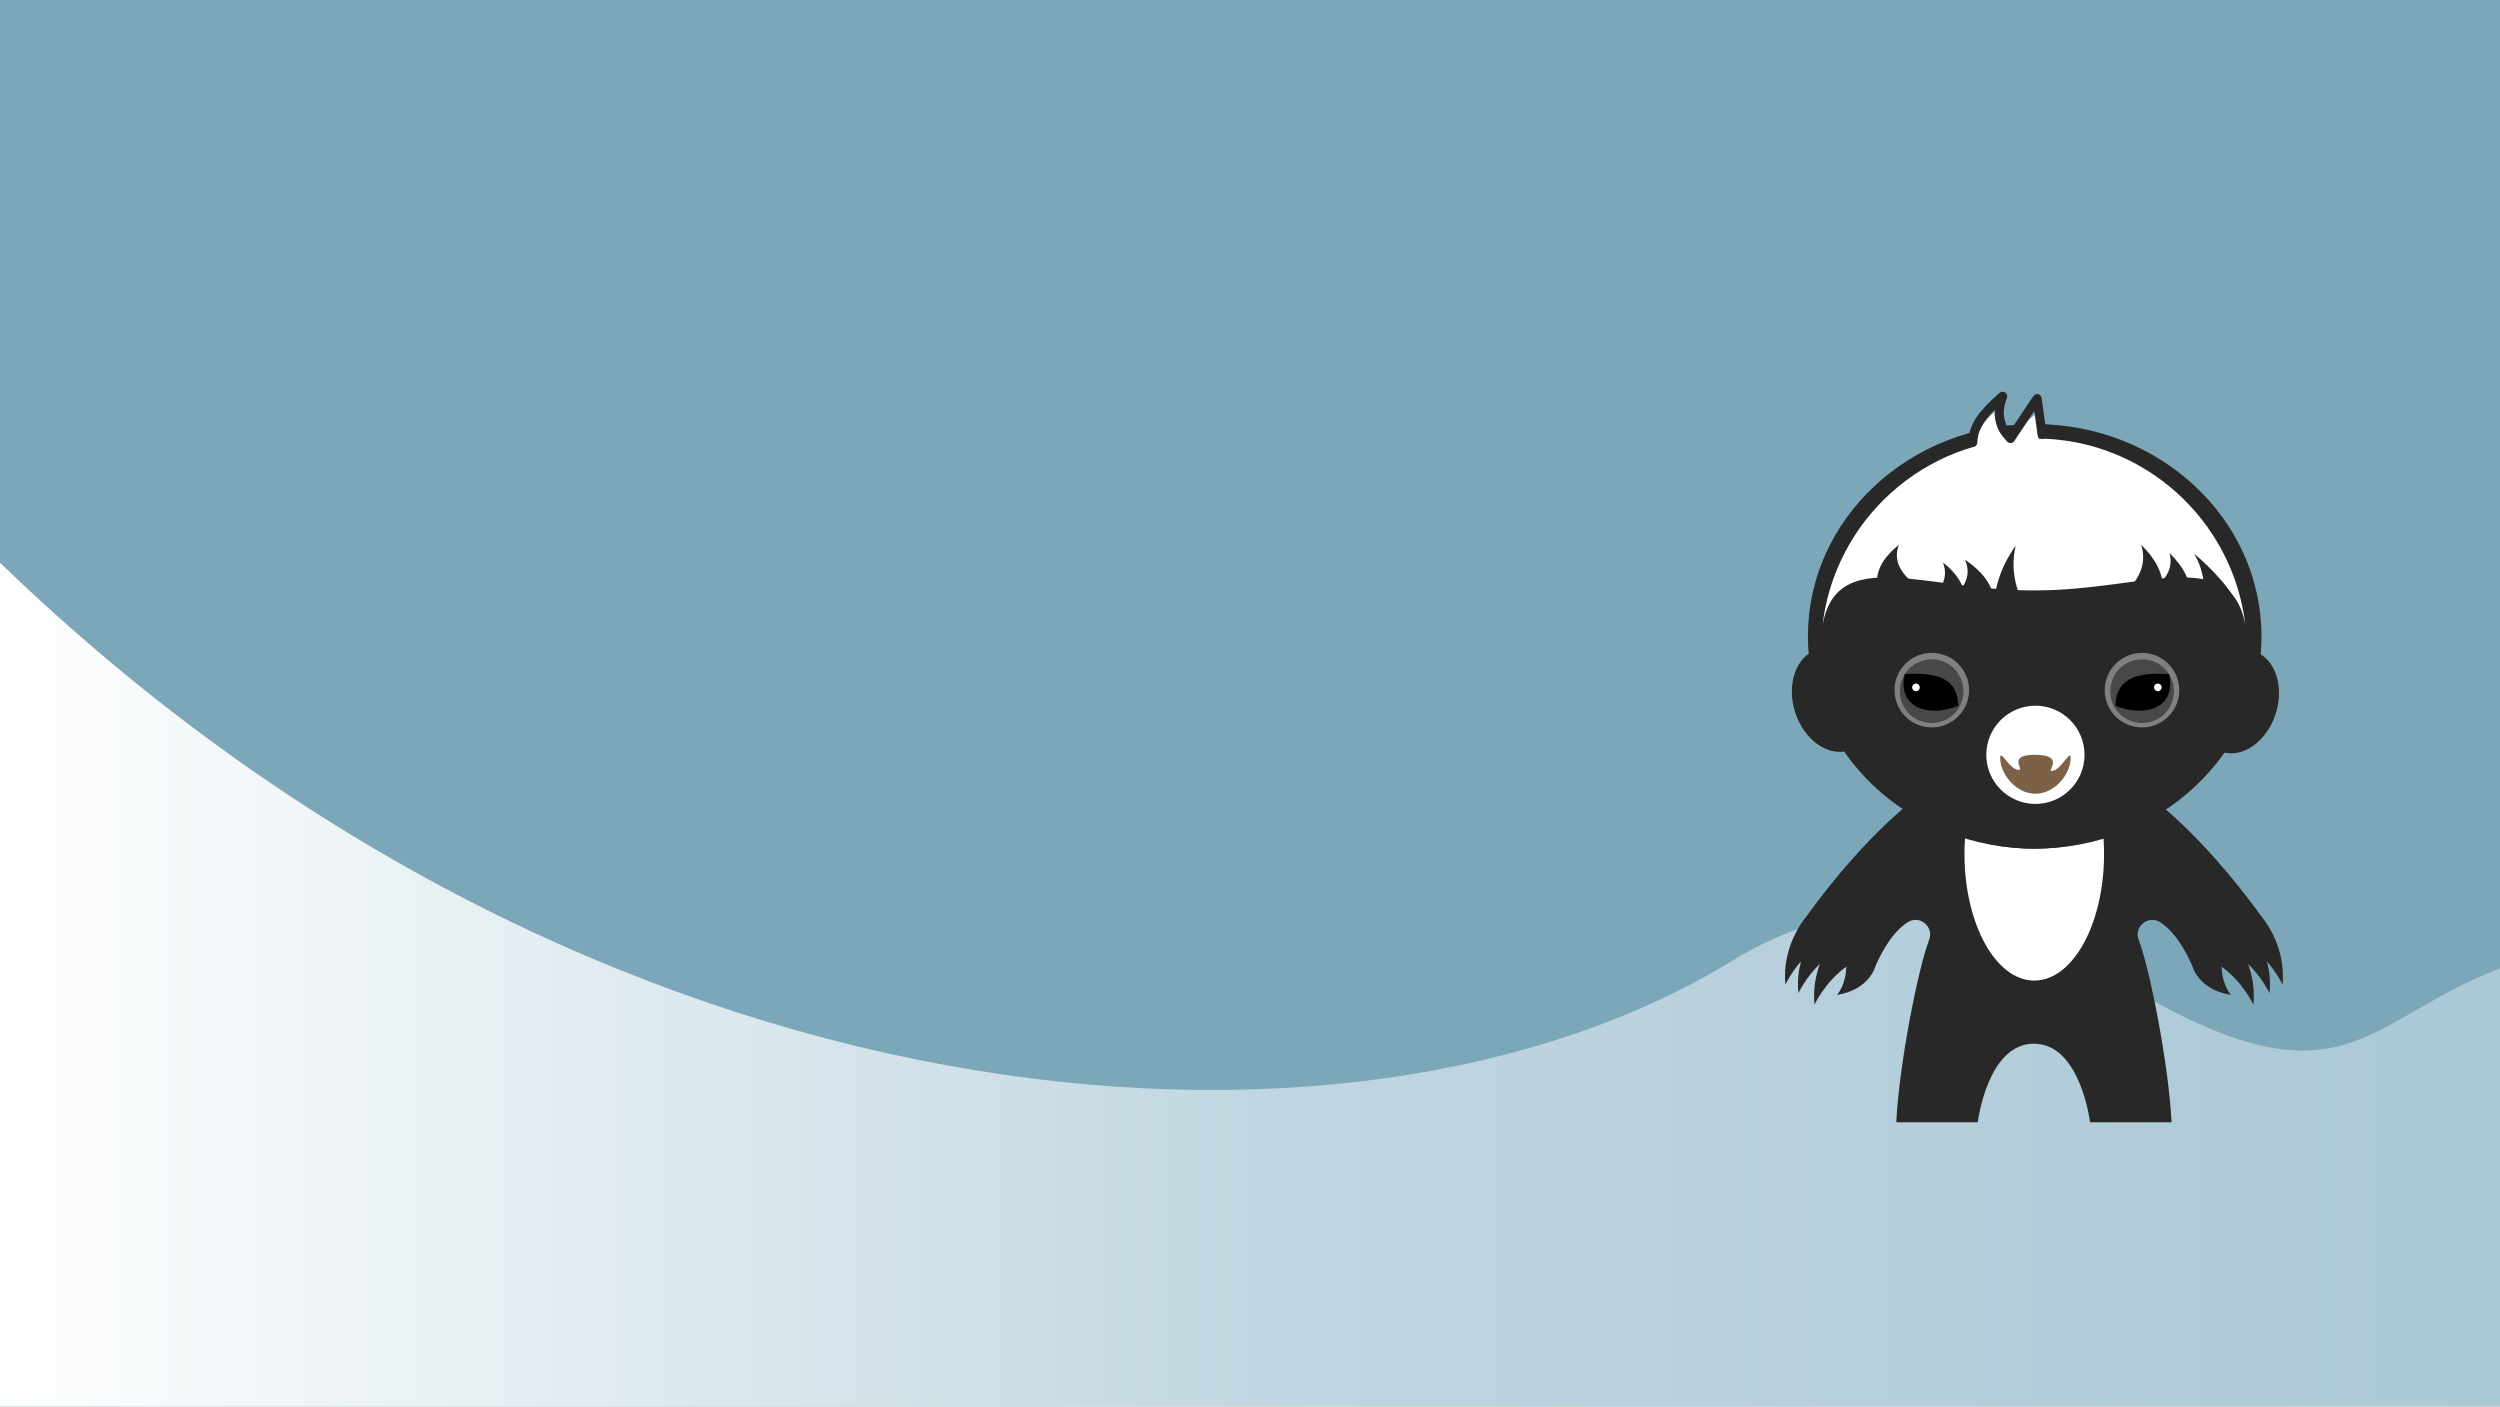
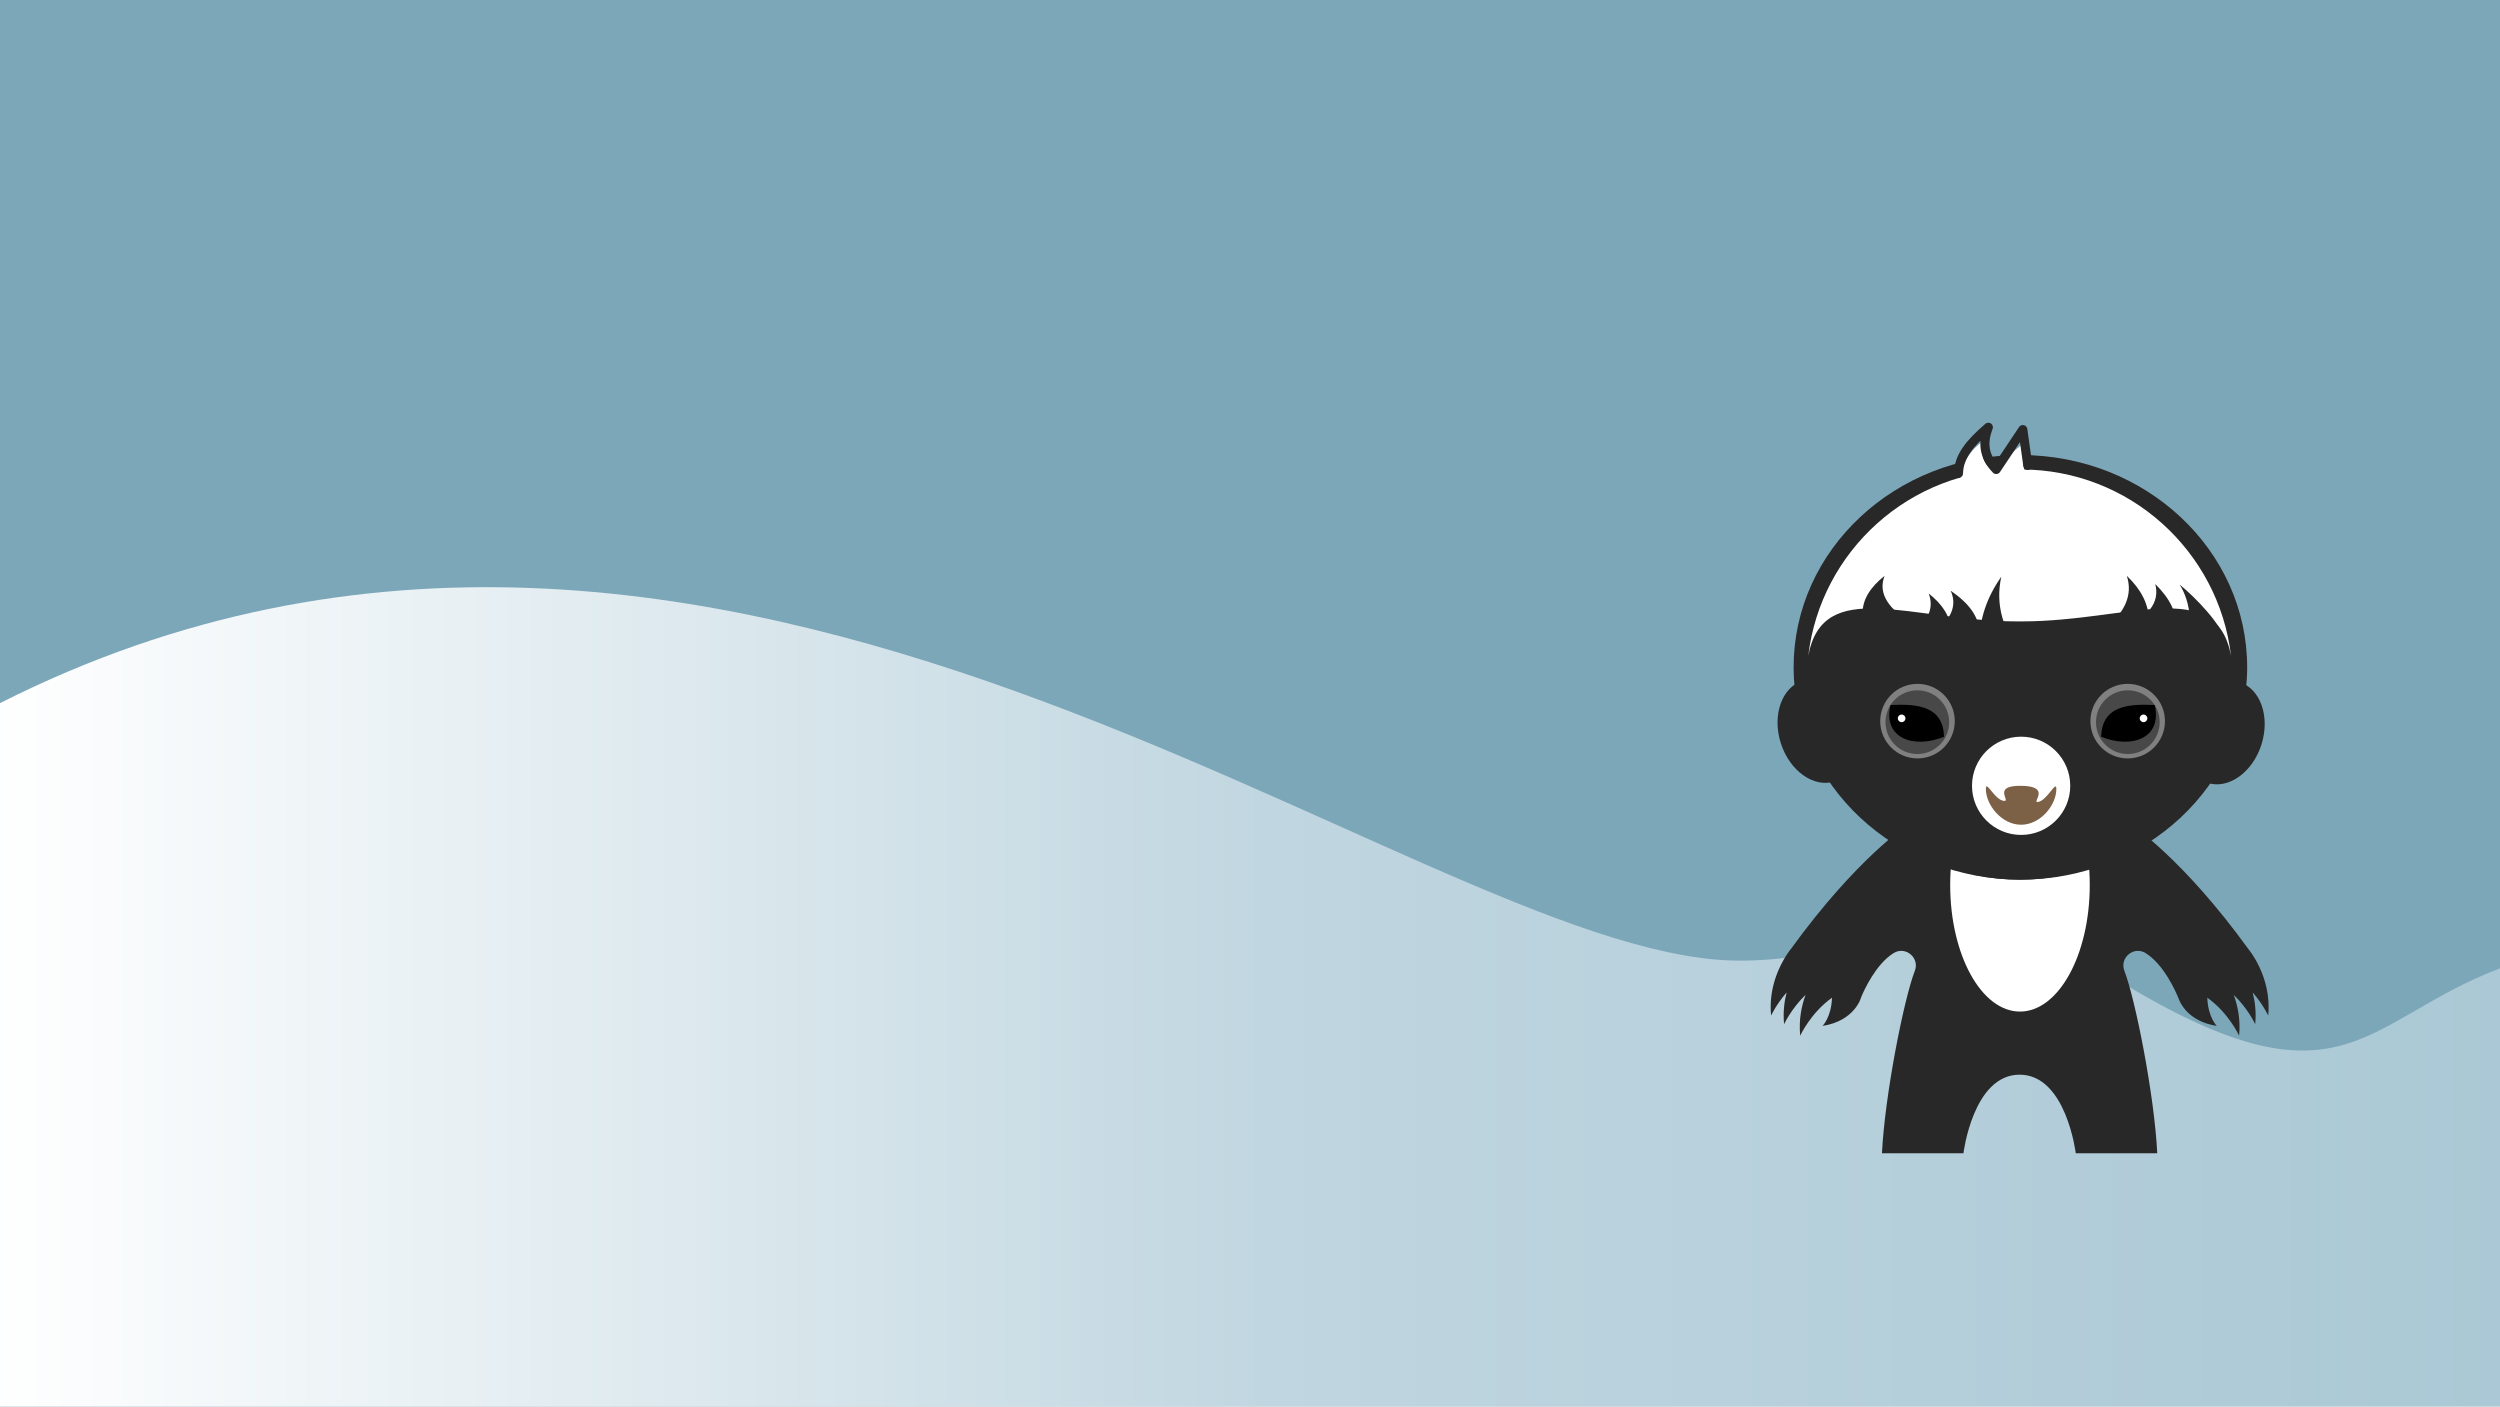
<svg xmlns="http://www.w3.org/2000/svg" width="100%" height="100%" viewBox="0 0 1920 1080" version="1.1" xml:space="preserve" style="fill-rule:evenodd;clip-rule:evenodd;stroke-linecap:round;stroke-linejoin:round;stroke-miterlimit:1.5;">
  <g id="Layer1">
    <g>
-       <rect x="0" y="0" width="1920" height="1080" style="fill:#7ca7b9;" />
-     </g>
-     <path d="M0,432.159c455.57,440.371 1036.25,486.565 1330.6,305.533c84.258,-51.821 187.026,-53.994 281.299,5.981c186.589,118.705 199.34,41.216 308.105,0l0,336.327l-1920,0l0,-647.841" style="fill:url(#_Linear1);" />
-     <g>
-       <path d="M1737.84,705.181l-0.011,0.004c-50.396,-69.619 -89.447,-95.228 -89.447,-95.228l-86.334,-10.762l-86.336,10.762c0,0 -39.062,25.617 -89.469,95.26l-0.011,-0.004c0,0 -1.28,1.537 -3.081,4.293c-0.026,0.036 -0.052,0.071 -0.077,0.107l0.006,0.004c-5.011,7.692 -14.038,24.882 -11.888,46.524c0,0 3.946,-8.575 11.927,-17.724c-1.825,7.082 -2.837,15.312 -1.939,24.363c0,0 5.427,-11.834 16.49,-22.536c-3.065,8.407 -5.335,19.122 -4.12,31.353c0,0 7.988,-17.484 24.421,-29.162c-0.542,15.078 -7.273,21.668 -7.273,21.668c25.163,-3.954 29.694,-22.088 29.724,-22.21c2.253,-5.391 11.253,-25.236 24.821,-33.697c9.118,-5.687 20.199,3.559 16.335,13.586c-8.521,22.115 -23.083,95.863 -25.242,140.122l62.582,0c0,0 7.349,-60.354 43.13,-60.354c35.779,0 43.127,60.354 43.127,60.354l62.582,0c-2.159,-44.259 -16.721,-118.007 -25.242,-140.122c-3.864,-10.027 7.217,-19.273 16.335,-13.586c14.214,8.864 23.409,30.206 25.092,34.344c1.059,3.24 7.076,18.035 29.526,21.563c0,0 -6.733,-6.59 -7.273,-21.668c16.431,11.678 24.421,29.162 24.421,29.162c1.216,-12.231 -1.055,-22.948 -4.122,-31.353c11.065,10.699 16.49,22.536 16.49,22.536c0.9,-9.051 -0.114,-17.281 -1.937,-24.363c7.979,9.149 11.927,17.724 11.927,17.724c2.937,-29.584 -15.134,-50.96 -15.134,-50.96" style="fill:#282828;fill-rule:nonzero;" />
-       <path d="M1615.91,655.877c0,53.683 -23.994,97.205 -53.593,97.205c-29.598,0 -53.592,-43.522 -53.592,-97.205c0,-53.683 23.994,-97.205 53.592,-97.205c29.599,0 53.593,43.522 53.593,97.205" style="fill:#fff;fill-rule:nonzero;" />
-       <ellipse cx="1562.64" cy="488.724" rx="174.167" ry="163.063" style="fill:#282828;" />
-       <path d="M1562.08,442.11c89.593,0 162.331,-42.246 162.331,47.347c0,89.593 -72.738,162.331 -162.331,162.331c-89.593,0 -162.331,-72.738 -162.331,-162.331c0,-89.593 72.738,-47.347 162.331,-47.347Z" style="fill:#282828;" />
-       <path d="M1395.36,498.999c16.012,-5.08 34.511,8.128 41.285,29.478c6.774,21.349 -0.727,42.807 -16.739,47.887c-16.012,5.08 -34.511,-8.129 -41.285,-29.478c-6.773,-21.349 0.727,-42.807 16.739,-47.887Z" style="fill:#282828;" />
-       <path d="M1731.04,500.126c-16.012,-5.08 -34.511,8.129 -41.285,29.478c-6.773,21.349 0.727,42.807 16.739,47.887c16.012,5.08 34.511,-8.128 41.285,-29.478c6.774,-21.349 -0.727,-42.807 -16.739,-47.887Z" style="fill:#282828;" />
-       <path d="M1512.25,530.04c0,15.813 -12.819,28.632 -28.632,28.632c-15.814,0 -28.633,-12.819 -28.633,-28.632c0,-15.814 12.819,-28.633 28.633,-28.633c15.813,0 28.632,12.819 28.632,28.633" style="fill:#808080;fill-rule:nonzero;" />
-       <path d="M1507.97,530.828c0,13.51 -10.953,24.462 -24.462,24.462c-13.511,0 -24.463,-10.952 -24.463,-24.462c0,-13.51 10.952,-24.462 24.463,-24.462c13.509,0 24.462,10.952 24.462,24.462" style="fill:#484848;fill-rule:nonzero;" />
-       <path d="M1462.88,517.639c-6.092,25.829 18.226,33.823 41.146,24.374c-0.832,-23.133 -19.363,-25.407 -41.146,-24.374Z" />
-       <circle cx="1471.44" cy="527.897" r="2.931" style="fill:#fff;" />
-       <path d="M1616.41,530.04c0,15.813 12.819,28.632 28.632,28.632c15.814,0 28.633,-12.819 28.633,-28.632c0,-15.814 -12.819,-28.633 -28.633,-28.633c-15.813,0 -28.632,12.819 -28.632,28.633" style="fill:#808080;fill-rule:nonzero;" />
-       <path d="M1620.7,530.828c0,13.51 10.953,24.462 24.462,24.462c13.51,0 24.463,-10.952 24.463,-24.462c0,-13.51 -10.953,-24.462 -24.463,-24.462c-13.509,0 -24.462,10.952 -24.462,24.462" style="fill:#484848;fill-rule:nonzero;" />
-       <path d="M1665.79,517.639c6.092,25.829 -18.226,33.823 -41.146,24.374c0.832,-23.133 19.363,-25.407 41.146,-24.374Z" />
-       <circle cx="1657.22" cy="527.897" r="2.931" style="fill:#fff;" />
-       <path d="M1433.01,440.419c-6.535,-5.037 1.14,-13.828 19.205,-25.364l0,25.364l-19.205,0Z" style="fill:#282828;" />
-       <path d="M1562.08,336.765c0.378,-0.003 0.756,-0.005 1.134,-0.005c83.074,0 151.656,62.538 161.197,143.063c-11.418,-61.43 -79.035,-26.387 -160.633,-26.387c-0.567,0 -1.133,-0.002 -1.698,-0.006c-0.566,0.004 -1.132,0.006 -1.698,0.006c-81.598,0 -149.215,-35.043 -160.633,26.387c9.54,-80.525 78.123,-143.063 161.196,-143.063c0.379,0 0.757,0.002 1.135,0.005Z" style="fill:#fff;" />
-       <path d="M1441.46,446.789c0.039,-10.251 5.911,-19.667 16.909,-28.352c-4.759,12.073 1.315,23.312 16.91,33.819l-33.819,-5.467Z" style="fill:#282828;" />
-       <path d="M1518.46,357.593c-4.777,-11.597 -1.93,-29.494 14.295,-41.666c-1.306,16.556 7.69,28.011 35.586,30.292l-49.881,11.374Z" style="fill:#fff;" />
-       <path d="M1538.03,357.83c1.335,-16.387 11.818,-30.723 30.341,-43.255c-9.048,18.719 -0.811,37.441 22.618,56.165l-52.959,-12.91Z" style="fill:#fff;" />
-       <path d="M1531.08,470.01c0.039,-18.397 5.911,-35.298 16.91,-50.884c-4.76,21.667 1.314,41.839 16.909,60.697l-33.819,-9.813Z" style="fill:#282828;" />
-       <path d="M1661.28,452.54c-0.039,-12.33 -5.911,-23.657 -16.909,-34.103c4.759,14.522 -1.315,28.041 -16.91,40.679l33.819,-6.576Z" style="fill:#282828;" />
-       <path d="M1509.09,460.316c-0.039,-10.25 -5.911,-19.667 -16.91,-28.351c4.76,12.072 -1.314,23.312 -16.909,33.819l33.819,-5.468Z" style="fill:#282828;" />
-       <path d="M1681.73,458.948c1.604,-11.311 -3.853,-22.714 -15.515,-34.198c3.708,14.139 -5.313,25.482 -25.522,34.366l41.037,-0.168Z" style="fill:#282828;" />
-       <path d="M1531.08,461.746c-0.05,-11.531 -7.684,-22.125 -21.982,-31.895c6.187,13.582 -1.709,26.226 -21.982,38.046l43.964,-6.151Z" style="fill:#282828;" />
-       <path d="M1718.77,467.475c-0.039,-10.251 -22.82,-33.59 -33.819,-42.274c7.821,12.073 14.074,38.53 -5.073,49.037l38.892,-6.763Z" style="fill:#282828;" />
-       <circle cx="1563.2" cy="579.697" r="37.724" style="fill:#fff;" />
-       <path d="M1515.1,339.727c0.317,-12.773 8.186,-22.615 22.931,-35.387c-4.132,10.807 -4.259,21.614 6.046,32.42l20.434,-30.617l3.832,27.461" style="fill:none;stroke:#282828;stroke-width:7px;" />
-       <path d="M1590.28,582.094c0,-7.331 -7.052,9.133 -14.267,10.033c-4.921,0.614 10.912,-12.127 -12.806,-12.425c-22.366,-0.281 -8.097,11.671 -12.826,11.595c-7.297,-0.118 -14.247,-16.684 -14.247,-9.203c0,12.328 12.12,27.505 27.073,27.505c14.952,0 27.073,-15.177 27.073,-27.505" style="fill:#7d6147;fill-rule:nonzero;" />
+       <g>
+         <rect x="0" y="0" width="1920" height="1080" style="fill:#7ca7b9;" />
+       </g>
+       <path d="M0,540c555.196,-280.504 1082.37,190.818 1330.6,197.692c94.659,2.621 187.026,-53.994 281.299,5.981c186.589,118.705 199.34,41.216 308.105,0l0,336.327l-1920,0" style="fill:url(#_Linear1);" />
+       <g>
+         <path d="M1726.85,728.981l-0.011,0.004c-50.396,-69.62 -89.447,-95.228 -89.447,-95.228l-86.334,-10.762l-86.336,10.762c0,0 -39.062,25.617 -89.469,95.26l-0.011,-0.004c0,0 -1.28,1.537 -3.081,4.293c-0.026,0.036 -0.051,0.07 -0.077,0.107l0.006,0.004c-5.011,7.691 -14.038,24.882 -11.887,46.524c0,0 3.945,-8.575 11.926,-17.725c-1.825,7.083 -2.837,15.313 -1.938,24.363c0,0 5.427,-11.834 16.489,-22.536c-3.064,8.408 -5.335,19.123 -4.119,31.354c0,0 7.987,-17.485 24.421,-29.162c-0.543,15.078 -7.274,21.667 -7.274,21.667c25.163,-3.954 29.694,-22.087 29.724,-22.21c2.254,-5.39 11.253,-25.235 24.822,-33.697c9.117,-5.686 20.199,3.56 16.335,13.586c-8.522,22.116 -23.083,95.863 -25.242,140.123l62.582,0c0,0 7.348,-60.354 43.129,-60.354c35.779,0 43.127,60.354 43.127,60.354l62.582,0c-2.159,-44.26 -16.72,-118.007 -25.242,-140.123c-3.864,-10.026 7.218,-19.272 16.335,-13.586c14.214,8.865 23.409,30.206 25.092,34.345c1.059,3.24 7.076,18.035 29.527,21.562c0,0 -6.733,-6.589 -7.274,-21.667c16.432,11.677 24.421,29.162 24.421,29.162c1.216,-12.231 -1.055,-22.948 -4.121,-31.354c11.064,10.7 16.489,22.536 16.489,22.536c0.901,-9.05 -0.114,-17.28 -1.936,-24.363c7.979,9.15 11.926,17.725 11.926,17.725c2.938,-29.584 -15.134,-50.96 -15.134,-50.96" style="fill:#282828;fill-rule:nonzero;" />
+         <path d="M1604.93,679.677c0,53.683 -23.994,97.205 -53.593,97.205c-29.597,0 -53.591,-43.522 -53.591,-97.205c0,-53.684 23.994,-97.205 53.591,-97.205c29.599,0 53.593,43.521 53.593,97.205" style="fill:#fff;fill-rule:nonzero;" />
+         <ellipse cx="1551.66" cy="512.524" rx="174.167" ry="163.063" style="fill:#282828;" />
+         <path d="M1551.09,465.91c89.593,0 162.331,-42.246 162.331,47.347c0,89.592 -72.738,162.33 -162.331,162.33c-89.593,0 -162.331,-72.738 -162.331,-162.33c0,-89.593 72.738,-47.347 162.331,-47.347Z" style="fill:#282828;" />
+         <path d="M1384.38,522.799c16.012,-5.081 34.511,8.128 41.284,29.477c6.774,21.35 -0.727,42.807 -16.739,47.888c-16.012,5.08 -34.511,-8.129 -41.284,-29.478c-6.774,-21.35 0.726,-42.807 16.739,-47.887Z" style="fill:#282828;" />
+         <path d="M1720.06,523.926c-16.012,-5.08 -34.511,8.128 -41.284,29.478c-6.774,21.349 0.727,42.807 16.739,47.887c16.012,5.08 34.511,-8.129 41.284,-29.478c6.774,-21.349 -0.727,-42.807 -16.739,-47.887Z" style="fill:#282828;" />
+         <path d="M1501.27,553.839c0,15.814 -12.82,28.633 -28.633,28.633c-15.813,0 -28.633,-12.819 -28.633,-28.633c0,-15.813 12.82,-28.632 28.633,-28.632c15.813,0 28.633,12.819 28.633,28.632" style="fill:#808080;fill-rule:nonzero;" />
+         <path d="M1496.98,554.628c0,13.51 -10.952,24.462 -24.462,24.462c-13.51,0 -24.463,-10.952 -24.463,-24.462c0,-13.511 10.953,-24.462 24.463,-24.462c13.51,0 24.462,10.951 24.462,24.462" style="fill:#484848;fill-rule:nonzero;" />
+         <path d="M1451.89,541.439c-6.092,25.829 18.226,33.822 41.146,24.374c-0.831,-23.133 -19.363,-25.408 -41.146,-24.374Z" />
+         <circle cx="1460.46" cy="551.697" r="2.931" style="fill:#fff;" />
+         <path d="M1605.43,553.839c0,15.814 12.82,28.633 28.632,28.633c15.814,0 28.634,-12.819 28.634,-28.633c0,-15.813 -12.82,-28.632 -28.634,-28.632c-15.812,0 -28.632,12.819 -28.632,28.632" style="fill:#808080;fill-rule:nonzero;" />
+         <path d="M1609.71,554.628c0,13.51 10.952,24.462 24.461,24.462c13.511,0 24.463,-10.952 24.463,-24.462c0,-13.511 -10.952,-24.462 -24.463,-24.462c-13.509,0 -24.461,10.951 -24.461,24.462" style="fill:#484848;fill-rule:nonzero;" />
+         <path d="M1654.8,541.439c6.091,25.829 -18.227,33.822 -41.147,24.374c0.832,-23.133 19.364,-25.408 41.147,-24.374Z" />
+         <circle cx="1646.24" cy="551.697" r="2.931" style="fill:#fff;" />
+         <path d="M1422.02,464.219c-6.534,-5.038 1.141,-13.829 19.205,-25.364l0,25.364l-19.205,0Z" style="fill:#282828;" />
+         <path d="M1551.09,360.564c0.378,-0.003 0.756,-0.004 1.135,-0.004c83.073,0 151.656,62.537 161.196,143.062c-11.418,-61.429 -79.035,-26.387 -160.632,-26.387c-0.567,0 -1.133,-0.001 -1.699,-0.005c-0.566,0.004 -1.132,0.005 -1.698,0.005c-81.598,0 -149.215,-35.042 -160.633,26.387c9.541,-80.525 78.123,-143.062 161.197,-143.062c0.378,0 0.756,0.001 1.134,0.004Z" style="fill:#fff;" />
+         <path d="M1430.47,470.588c0.039,-10.25 5.911,-19.667 16.91,-28.351c-4.759,12.072 1.314,23.312 16.909,33.819l-33.819,-5.468Z" style="fill:#282828;" />
+         <path d="M1507.48,381.393c-4.778,-11.597 -1.93,-29.494 14.295,-41.666c-1.307,16.556 7.69,28.011 35.586,30.292l-49.881,11.374Z" style="fill:#fff;" />
+         <path d="M1527.04,381.63c1.335,-16.387 11.818,-30.723 30.342,-43.256c-9.048,18.72 -0.811,37.442 22.618,56.166l-52.96,-12.91Z" style="fill:#fff;" />
+         <path d="M1520.09,493.809c0.038,-18.396 5.91,-35.297 16.909,-50.884c-4.759,21.668 1.315,41.84 16.909,60.697l-33.818,-9.813Z" style="fill:#282828;" />
+         <path d="M1650.29,476.34c-0.038,-12.33 -5.91,-23.657 -16.909,-34.103c4.759,14.521 -1.315,28.041 -16.91,40.679l33.819,-6.576Z" style="fill:#282828;" />
+         <path d="M1498.11,484.116c-0.039,-10.25 -5.911,-19.667 -16.909,-28.352c4.759,12.073 -1.315,23.312 -16.91,33.819l33.819,-5.467Z" style="fill:#282828;" />
+         <path d="M1670.75,482.748c1.604,-11.311 -3.852,-22.715 -15.514,-34.199c3.707,14.14 -5.314,25.482 -25.523,34.367l41.037,-0.168Z" style="fill:#282828;" />
+         <path d="M1520.09,485.546c-0.051,-11.531 -7.684,-22.125 -21.983,-31.895c6.187,13.581 -1.709,26.226 -21.982,38.046l43.965,-6.151Z" style="fill:#282828;" />
+         <path d="M1707.79,491.274c-0.039,-10.25 -22.821,-33.589 -33.819,-42.273c7.82,12.072 14.074,38.53 -5.073,49.037l38.892,-6.764Z" style="fill:#282828;" />
+         <circle cx="1552.22" cy="603.496" r="37.724" style="fill:#fff;" />
+         <path d="M1504.11,363.526c0.316,-12.772 8.185,-22.614 22.93,-35.386c-4.131,10.806 -4.259,21.613 6.046,32.42l20.434,-30.617l3.833,27.461" style="fill:none;stroke:#282828;stroke-width:7px;" />
+         <path d="M1579.29,605.893c0,-7.33 -7.052,9.134 -14.266,10.034c-4.921,0.614 10.911,-12.128 -12.807,-12.426c-22.366,-0.28 -8.096,11.671 -12.825,11.596c-7.298,-0.118 -14.247,-16.684 -14.247,-9.204c0,12.329 12.12,27.506 27.072,27.506c14.952,0 27.073,-15.177 27.073,-27.506" style="fill:#7d6147;fill-rule:nonzero;" />
+       </g>
    </g>
  </g>
  <g id="Layer2" />
  <defs>
    <linearGradient id="_Linear1" x1="0" y1="0" x2="1" y2="0" gradientUnits="userSpaceOnUse" gradientTransform="matrix(1920,0,0,647.841,0,756.079)">
      <stop offset="0" style="stop-color:#fff;stop-opacity:1" />
      <stop offset="0.51" style="stop-color:#c0d6e0;stop-opacity:1" />
      <stop offset="1" style="stop-color:#aac8d5;stop-opacity:1" />
    </linearGradient>
  </defs>
</svg>
